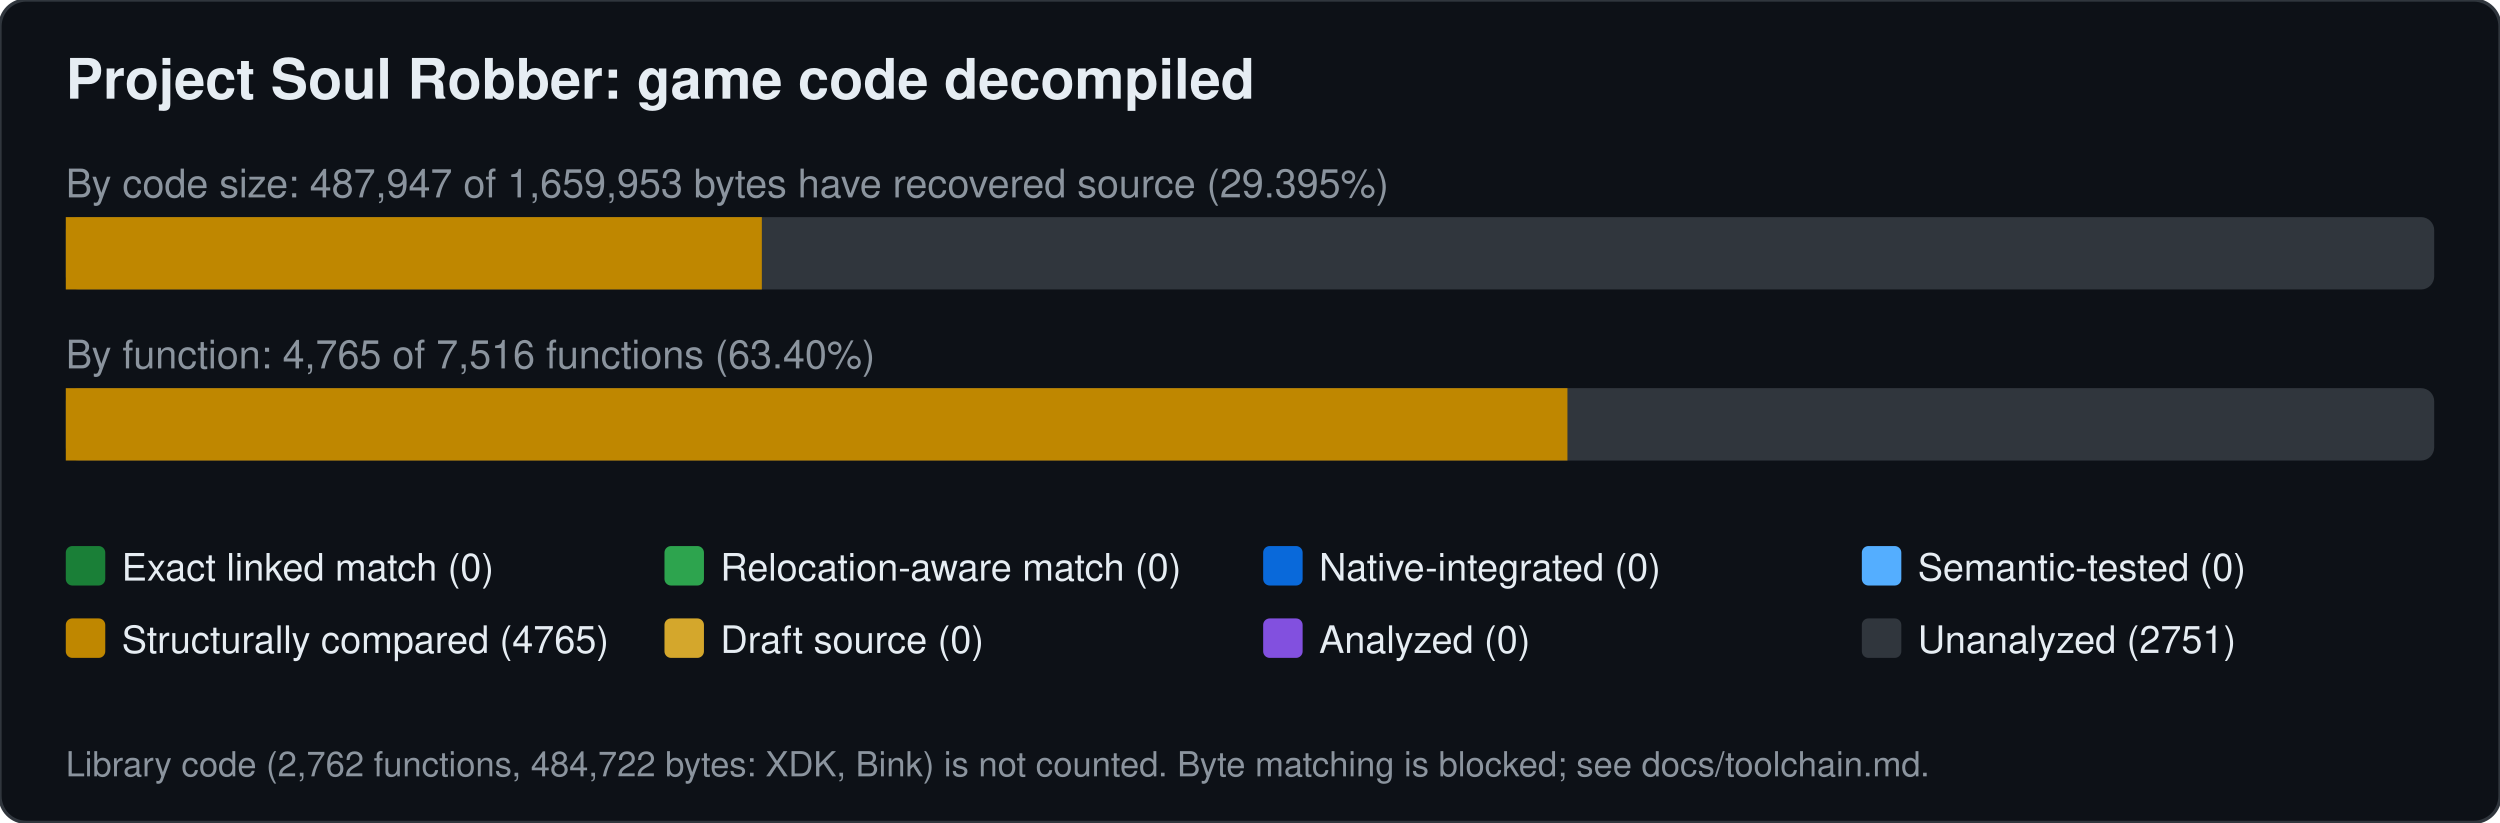
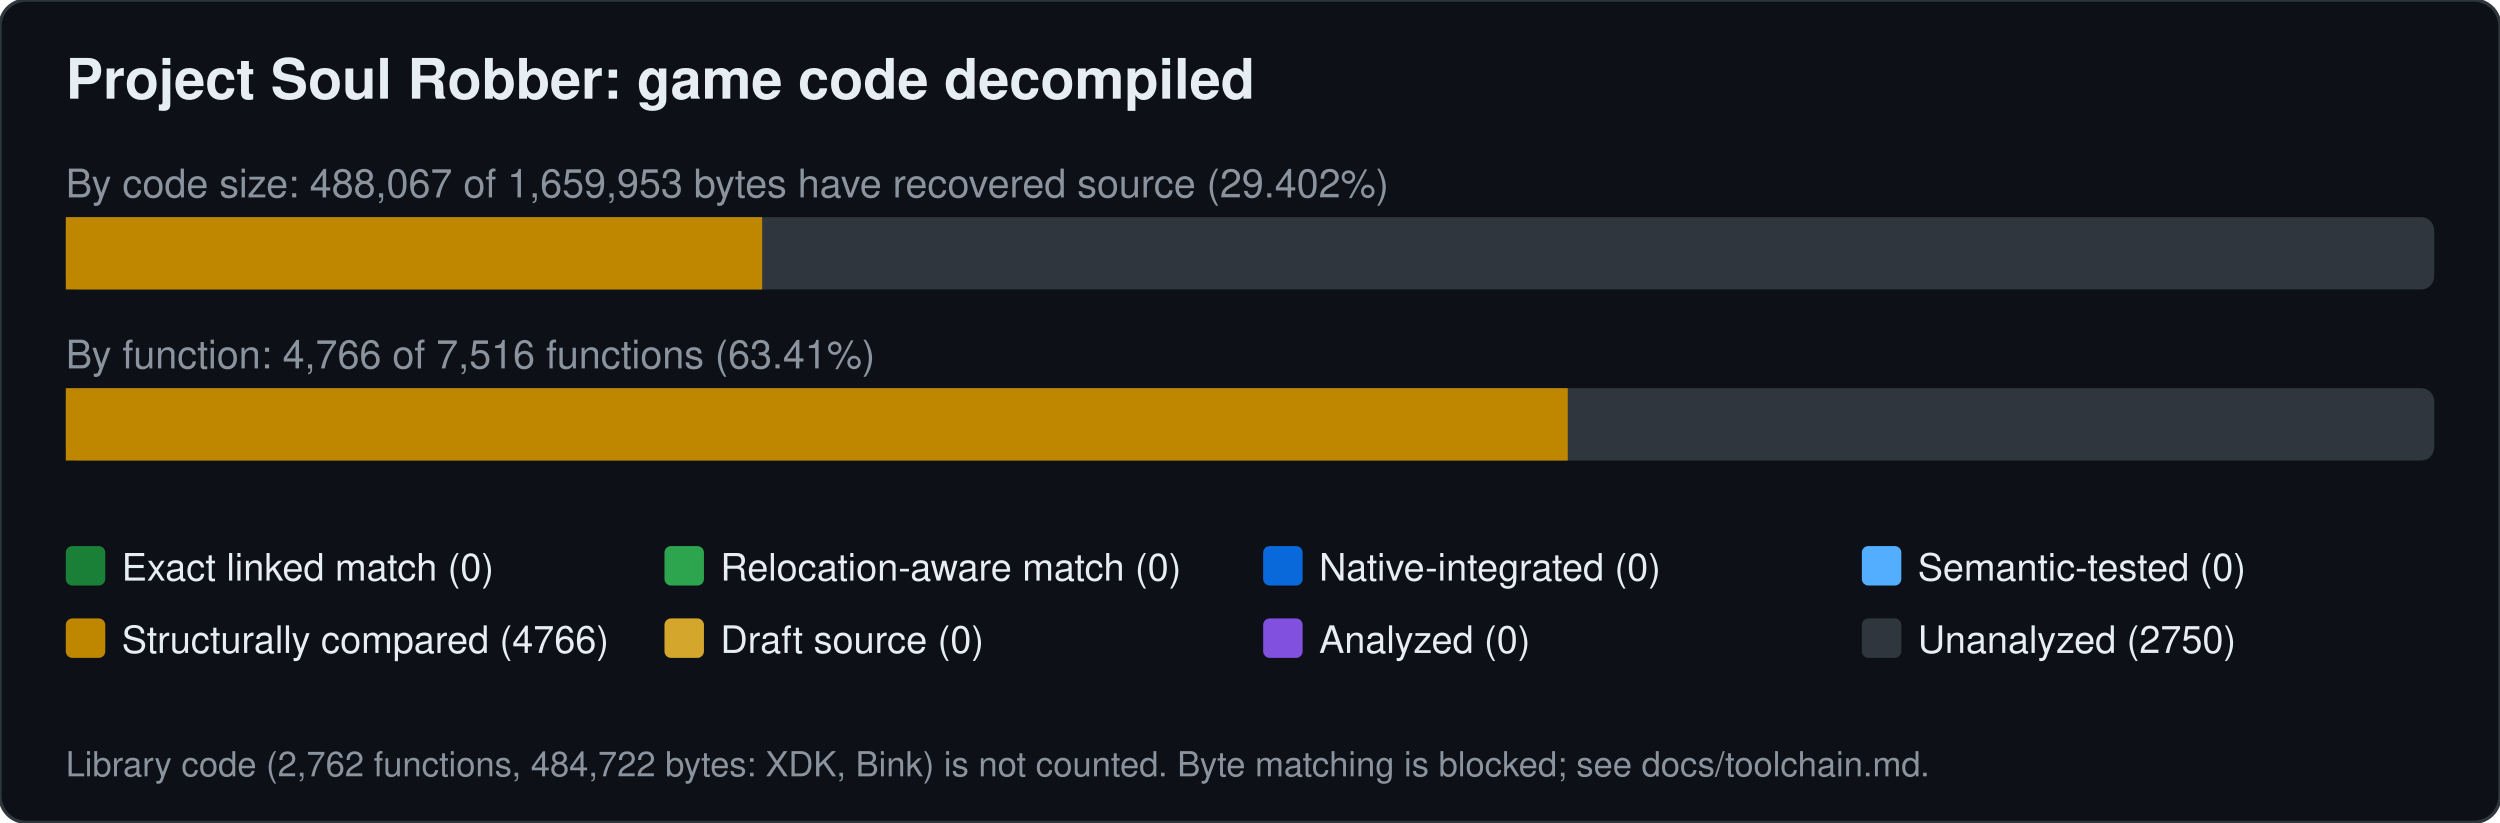
<svg xmlns="http://www.w3.org/2000/svg" width="760" height="250" viewBox="0 0 760 250" font-family="Segoe UI,Helvetica,Arial,sans-serif">
  <rect width="760" height="250" rx="8" fill="#0d1117" stroke="#30363d" />
  <text x="20" y="30" font-size="17" font-weight="600" fill="#e6edf3">Project Soul Robber: game code decompiled</text>
-   <text x="20" y="60" font-size="12" fill="#8b949e">By code size: 487,947 of 1,659,953 bytes have recovered source (29.395%)</text>
+   <text x="20" y="60" font-size="12" fill="#8b949e">By code size: 488,067 of 1,659,953 bytes have recovered source (29.402%)</text>
  <rect x="20" y="66" width="720" height="22" rx="4" fill="#30363d" />
-   <rect x="20.0" y="66" width="211.6" height="22" fill="#bf8700" />
-   <text x="20" y="112" font-size="12" fill="#8b949e">By function: 4,765 of 7,516 functions (63.40%)</text>
+   <rect x="20.0" y="66" width="211.7" height="22" fill="#bf8700" />
+   <text x="20" y="112" font-size="12" fill="#8b949e">By function: 4,766 of 7,516 functions (63.41%)</text>
  <rect x="20" y="118" width="720" height="22" rx="4" fill="#30363d" />
-   <rect x="20.0" y="118" width="456.5" height="22" fill="#bf8700" />
+   <rect x="20.0" y="118" width="456.6" height="22" fill="#bf8700" />
  <rect x="20" y="166" width="12" height="12" rx="2" fill="#1a7f37" />
  <text x="37" y="176.5" font-size="11.5" fill="#e6edf3">Exact linked match (0)</text>
  <rect x="202" y="166" width="12" height="12" rx="2" fill="#2da44e" />
  <text x="219" y="176.5" font-size="11.5" fill="#e6edf3">Relocation-aware match (0)</text>
  <rect x="384" y="166" width="12" height="12" rx="2" fill="#0969da" />
  <text x="401" y="176.5" font-size="11.5" fill="#e6edf3">Native-integrated (0)</text>
  <rect x="566" y="166" width="12" height="12" rx="2" fill="#54aeff" />
  <text x="583" y="176.5" font-size="11.5" fill="#e6edf3">Semantic-tested (0)</text>
  <rect x="20" y="188" width="12" height="12" rx="2" fill="#bf8700" />
-   <text x="37" y="198.5" font-size="11.5" fill="#e6edf3">Structurally compared (4765)</text>
+   <text x="37" y="198.5" font-size="11.5" fill="#e6edf3">Structurally compared (4766)</text>
  <rect x="202" y="188" width="12" height="12" rx="2" fill="#d4a72c" />
  <text x="219" y="198.5" font-size="11.5" fill="#e6edf3">Draft source (0)</text>
  <rect x="384" y="188" width="12" height="12" rx="2" fill="#8250df" />
  <text x="401" y="198.5" font-size="11.5" fill="#e6edf3">Analyzed (0)</text>
  <rect x="566" y="188" width="12" height="12" rx="2" fill="#30363d" />
-   <text x="583" y="198.5" font-size="11.5" fill="#e6edf3">Unanalyzed (2751)</text>
+   <text x="583" y="198.5" font-size="11.5" fill="#e6edf3">Unanalyzed (2750)</text>
  <text x="20" y="236" font-size="10.5" fill="#8b949e">Library code (2,762 functions, 484,722 bytes: XDK, Bink) is not counted. Byte matching is blocked; see docs/toolchain.md.</text>
</svg>
